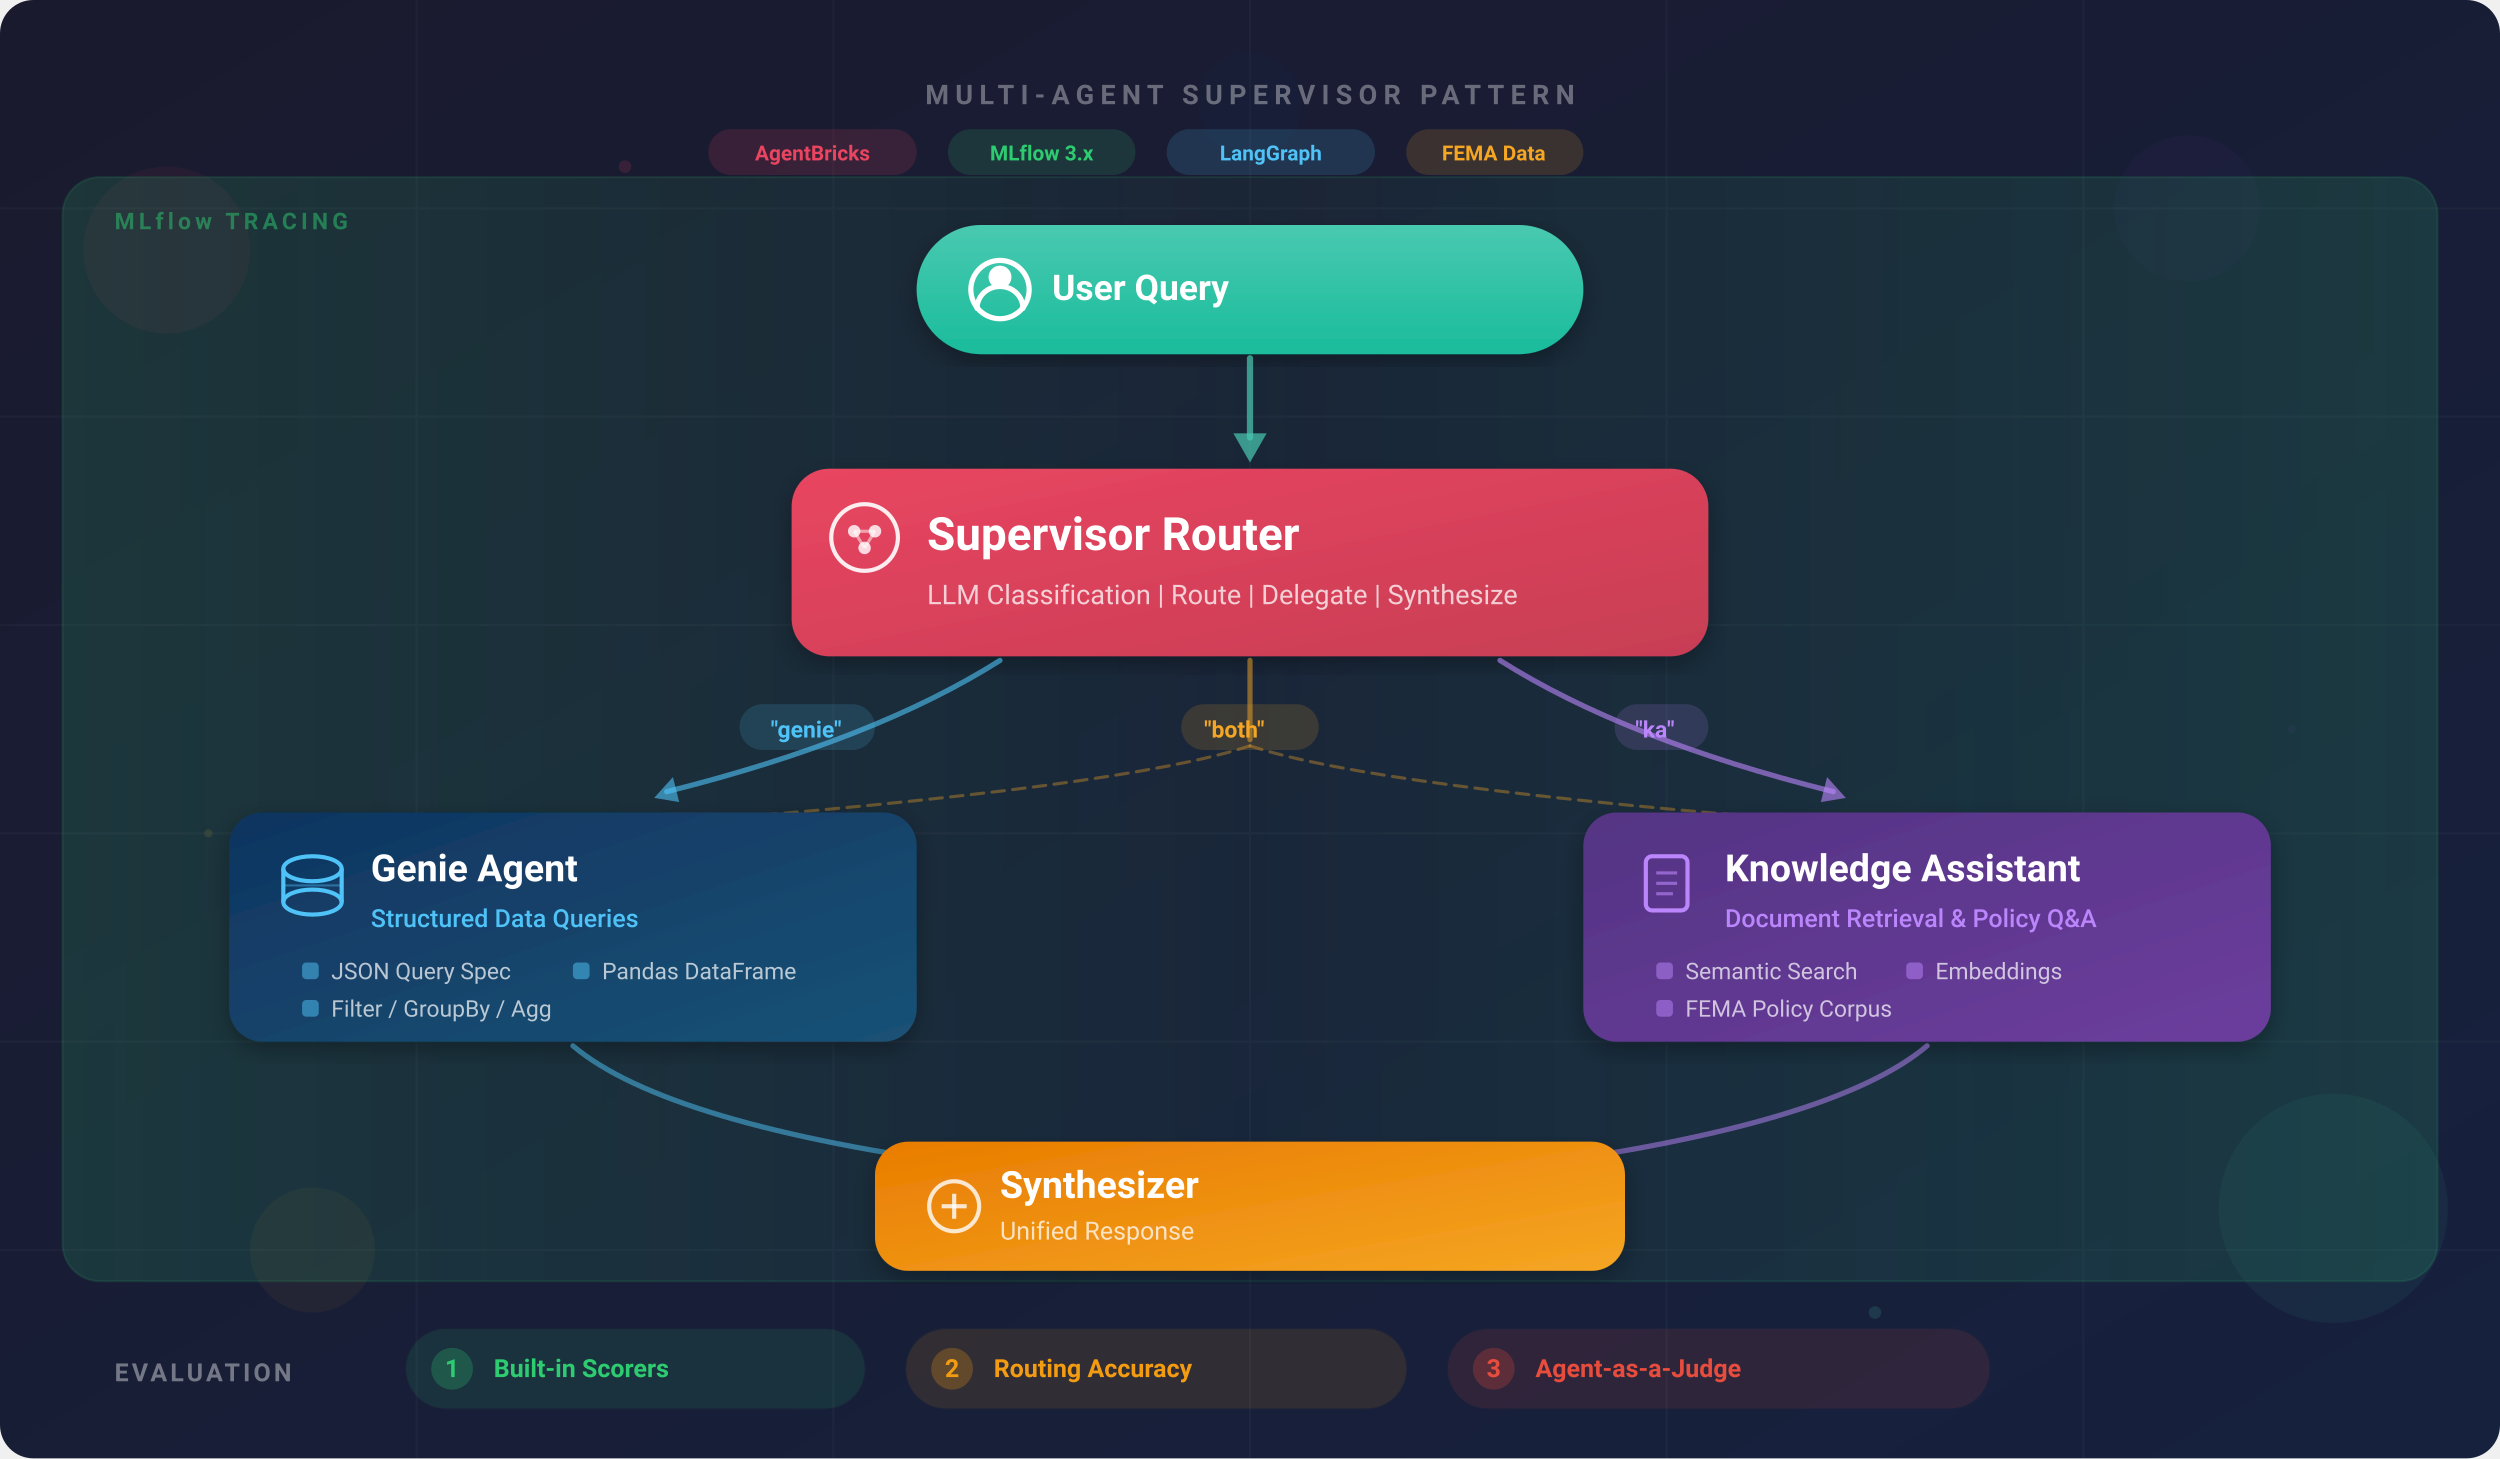
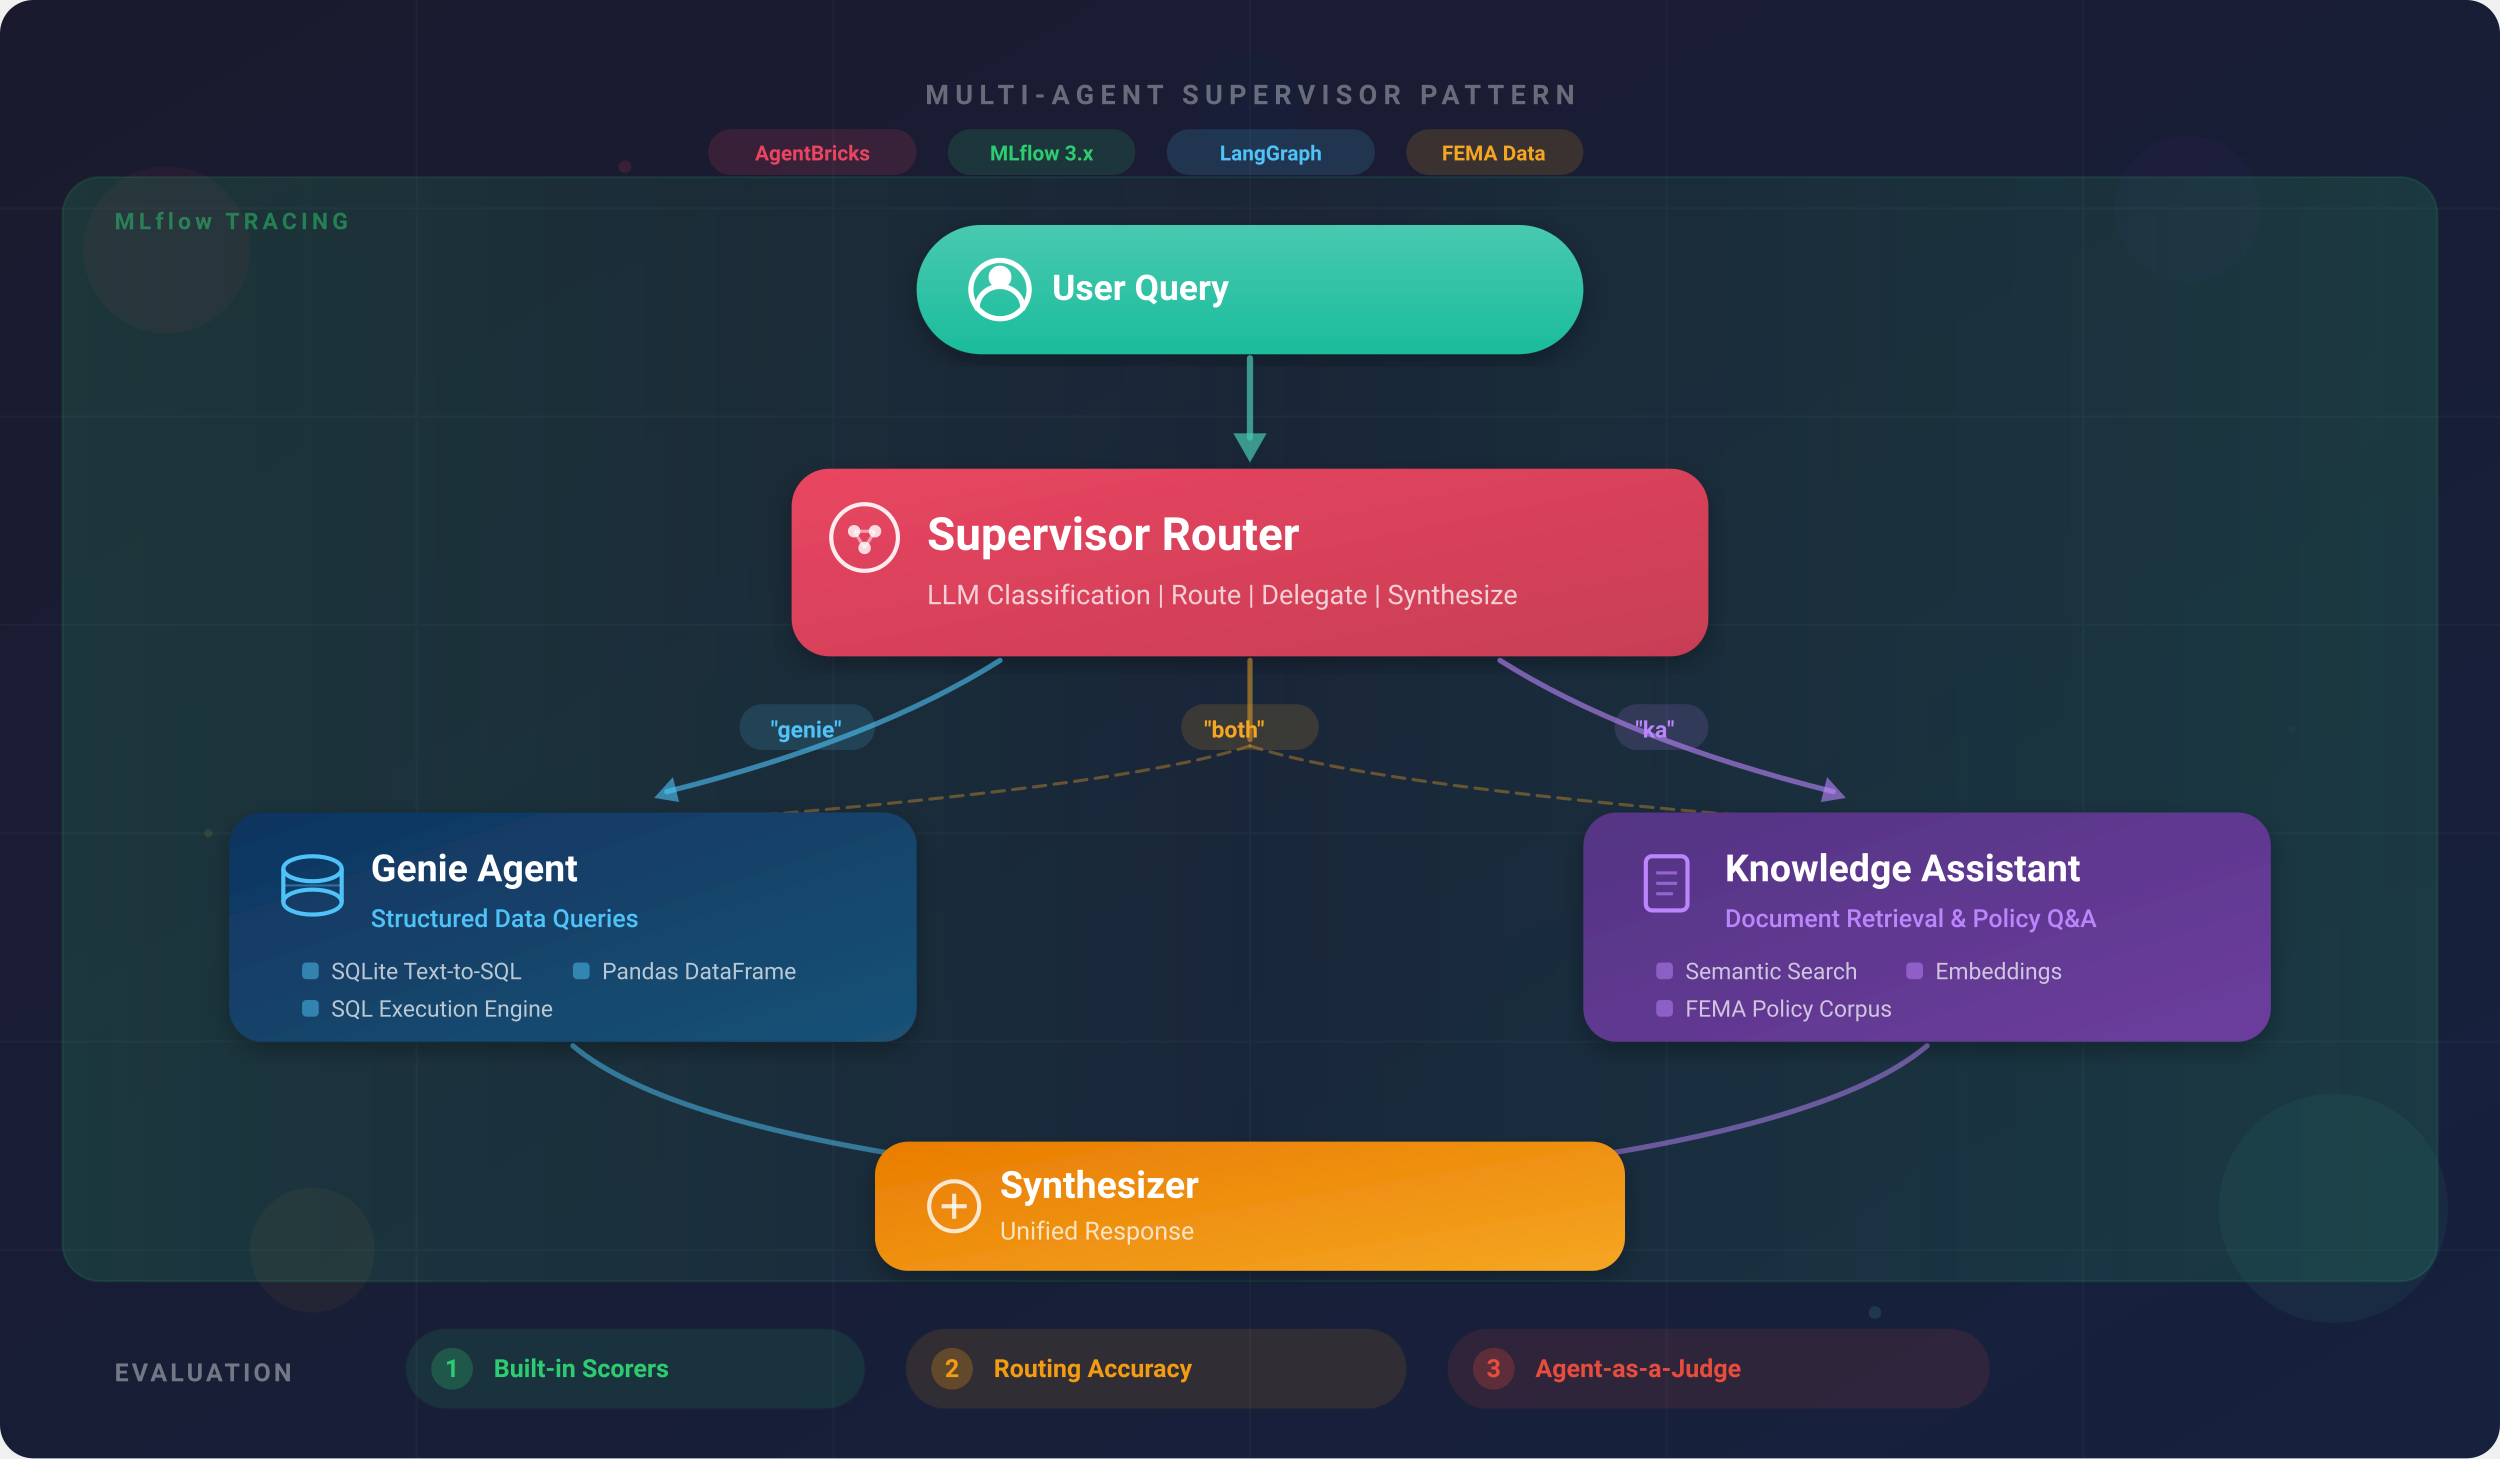
<svg xmlns="http://www.w3.org/2000/svg" viewBox="0 0 1200 700" font-family="'Segoe UI', Roboto, 'Helvetica Neue', Arial, sans-serif">
  <defs>
    <linearGradient id="bgGrad" x1="0%" y1="0%" x2="100%" y2="100%">
      <stop offset="0%" style="stop-color:#1a1a2e" />
      <stop offset="100%" style="stop-color:#16213e" />
    </linearGradient>
    <linearGradient id="supervisorGrad" x1="0%" y1="0%" x2="100%" y2="100%">
      <stop offset="0%" style="stop-color:#e94560" />
      <stop offset="100%" style="stop-color:#c73e54" />
    </linearGradient>
    <linearGradient id="genieGrad" x1="0%" y1="0%" x2="100%" y2="100%">
      <stop offset="0%" style="stop-color:#0f3460" />
      <stop offset="100%" style="stop-color:#1a5276" />
    </linearGradient>
    <linearGradient id="kaGrad" x1="0%" y1="0%" x2="100%" y2="100%">
      <stop offset="0%" style="stop-color:#533483" />
      <stop offset="100%" style="stop-color:#6c3d9e" />
    </linearGradient>
    <linearGradient id="synthGrad" x1="0%" y1="0%" x2="100%" y2="100%">
      <stop offset="0%" style="stop-color:#e97c00" />
      <stop offset="100%" style="stop-color:#f5a623" />
    </linearGradient>
    <linearGradient id="userGrad" x1="0%" y1="0%" x2="0%" y2="100%">
      <stop offset="0%" style="stop-color:#48c9b0" />
      <stop offset="100%" style="stop-color:#1abc9c" />
    </linearGradient>
    <linearGradient id="traceGrad" x1="0%" y1="0%" x2="100%" y2="0%">
      <stop offset="0%" style="stop-color:#2ecc71;stop-opacity:0.15" />
      <stop offset="50%" style="stop-color:#2ecc71;stop-opacity:0.05" />
      <stop offset="100%" style="stop-color:#2ecc71;stop-opacity:0.15" />
    </linearGradient>
    <filter id="glow">
      <feGaussianBlur stdDeviation="3" result="coloredBlur" />
      <feMerge>
        <feMergeNode in="coloredBlur" />
        <feMergeNode in="SourceGraphic" />
      </feMerge>
    </filter>
    <filter id="softShadow">
      <feDropShadow dx="0" dy="4" stdDeviation="6" flood-color="#000" flood-opacity="0.3" />
    </filter>
    <filter id="subtleShadow">
      <feDropShadow dx="0" dy="2" stdDeviation="3" flood-color="#000" flood-opacity="0.2" />
    </filter>
  </defs>
  <rect width="1200" height="700" fill="url(#bgGrad)" rx="16" />
  <g opacity="0.03">
    <line x1="0" y1="100" x2="1200" y2="100" stroke="#fff" stroke-width="1" />
    <line x1="0" y1="200" x2="1200" y2="200" stroke="#fff" stroke-width="1" />
    <line x1="0" y1="300" x2="1200" y2="300" stroke="#fff" stroke-width="1" />
    <line x1="0" y1="400" x2="1200" y2="400" stroke="#fff" stroke-width="1" />
    <line x1="0" y1="500" x2="1200" y2="500" stroke="#fff" stroke-width="1" />
    <line x1="0" y1="600" x2="1200" y2="600" stroke="#fff" stroke-width="1" />
    <line x1="200" y1="0" x2="200" y2="700" stroke="#fff" stroke-width="1" />
    <line x1="400" y1="0" x2="400" y2="700" stroke="#fff" stroke-width="1" />
    <line x1="600" y1="0" x2="600" y2="700" stroke="#fff" stroke-width="1" />
    <line x1="800" y1="0" x2="800" y2="700" stroke="#fff" stroke-width="1" />
    <line x1="1000" y1="0" x2="1000" y2="700" stroke="#fff" stroke-width="1" />
  </g>
  <circle cx="80" cy="120" r="40" fill="#e94560" opacity="0.06" />
  <circle cx="1120" cy="580" r="55" fill="#48c9b0" opacity="0.06" />
  <circle cx="150" cy="600" r="30" fill="#f5a623" opacity="0.05" />
  <circle cx="1050" cy="100" r="35" fill="#533483" opacity="0.07" />
  <circle cx="600" cy="50" r="25" fill="#0f3460" opacity="0.08" />
  <circle cx="300" cy="80" r="3" fill="#e94560" opacity="0.15" />
  <circle cx="900" cy="630" r="3" fill="#48c9b0" opacity="0.15" />
  <circle cx="100" cy="400" r="2" fill="#f5a623" opacity="0.12" />
  <circle cx="1100" cy="350" r="2" fill="#533483" opacity="0.12" />
  <rect x="30" y="85" width="1140" height="530" rx="18" fill="url(#traceGrad)" stroke="#2ecc71" stroke-width="1" stroke-opacity="0.12" />
  <text x="55" y="110" fill="#2ecc71" font-size="11" font-weight="600" opacity="0.5" letter-spacing="2">MLflow TRACING</text>
  <g filter="url(#softShadow)">
    <rect x="440" y="108" width="320" height="62" rx="31" fill="url(#userGrad)" />
  </g>
  <circle cx="480" cy="139" r="14" fill="none" stroke="#fff" stroke-width="2.5" />
  <circle cx="480" cy="133" r="5.5" fill="#fff" />
  <path d="M469 148 c0-6 5-10.5 11-10.5 s11 4.5 11 10.5" fill="none" stroke="#fff" stroke-width="2.5" stroke-linecap="round" />
  <text x="505" y="144" fill="#fff" font-size="17" font-weight="700">User Query</text>
  <line x1="600" y1="172" x2="600" y2="210" stroke="#48c9b0" stroke-width="3" stroke-linecap="round" opacity="0.7" />
  <polygon points="592,208 600,222 608,208" fill="#48c9b0" opacity="0.7" />
  <g filter="url(#softShadow)">
    <rect x="380" y="225" width="440" height="90" rx="18" fill="url(#supervisorGrad)" />
  </g>
  <g transform="translate(415, 258)">
    <circle cx="0" cy="0" r="16" fill="none" stroke="#fff" stroke-width="2" opacity="0.9" />
    <circle cx="-5" cy="-3" r="3" fill="#fff" opacity="0.8" />
    <circle cx="5" cy="-3" r="3" fill="#fff" opacity="0.8" />
    <circle cx="0" cy="5" r="3" fill="#fff" opacity="0.8" />
    <line x1="-5" y1="-3" x2="5" y2="-3" stroke="#fff" stroke-width="1.5" opacity="0.5" />
    <line x1="-5" y1="-3" x2="0" y2="5" stroke="#fff" stroke-width="1.5" opacity="0.5" />
    <line x1="5" y1="-3" x2="0" y2="5" stroke="#fff" stroke-width="1.5" opacity="0.5" />
  </g>
  <text x="445" y="264" fill="#fff" font-size="22" font-weight="700">Supervisor Router</text>
  <text x="445" y="290" fill="#fff" font-size="13" opacity="0.75">LLM Classification  |  Route  |  Delegate  |  Synthesize</text>
  <path d="M480 317 Q420 355 320 380" stroke="#4fc3f7" stroke-width="2.5" fill="none" stroke-linecap="round" opacity="0.6" />
  <polygon points="323,373 314,383 326,385" fill="#4fc3f7" opacity="0.6" />
  <rect x="355" y="338" width="65" height="22" rx="11" fill="#4fc3f7" opacity="0.15" />
  <text x="370" y="354" fill="#4fc3f7" font-size="11" font-weight="600">"genie"</text>
  <path d="M720 317 Q780 355 880 380" stroke="#bb86fc" stroke-width="2.5" fill="none" stroke-linecap="round" opacity="0.6" />
  <polygon points="877,373 886,383 874,385" fill="#bb86fc" opacity="0.6" />
  <rect x="775" y="338" width="45" height="22" rx="11" fill="#bb86fc" opacity="0.15" />
  <text x="785" y="354" fill="#bb86fc" font-size="11" font-weight="600">"ka"</text>
  <line x1="600" y1="317" x2="600" y2="355" stroke="#f5a623" stroke-width="2.5" stroke-linecap="round" opacity="0.5" />
  <rect x="567" y="338" width="66" height="22" rx="11" fill="#f5a623" opacity="0.15" />
  <text x="578" y="354" fill="#f5a623" font-size="11" font-weight="600">"both"</text>
  <path d="M600 358 Q540 378 320 395" stroke="#f5a623" stroke-width="1.5" fill="none" stroke-dasharray="6,4" stroke-linecap="round" opacity="0.35" />
  <path d="M600 358 Q660 378 880 395" stroke="#f5a623" stroke-width="1.5" fill="none" stroke-dasharray="6,4" stroke-linecap="round" opacity="0.35" />
  <g filter="url(#softShadow)">
    <rect x="110" y="390" width="330" height="110" rx="16" fill="url(#genieGrad)" />
  </g>
  <g transform="translate(150, 425)">
    <ellipse cx="0" cy="-8" rx="14" ry="6" fill="none" stroke="#4fc3f7" stroke-width="2" />
    <path d="M-14 -8 L-14 8" stroke="#4fc3f7" stroke-width="2" />
    <path d="M14 -8 L14 8" stroke="#4fc3f7" stroke-width="2" />
    <ellipse cx="0" cy="8" rx="14" ry="6" fill="none" stroke="#4fc3f7" stroke-width="2" />
    <line x1="-14" y1="0" x2="14" y2="0" stroke="#4fc3f7" stroke-width="1" opacity="0.4" />
  </g>
  <text x="178" y="423" fill="#fff" font-size="18" font-weight="700">Genie Agent</text>
  <text x="178" y="445" fill="#4fc3f7" font-size="12" font-weight="500">Structured Data Queries</text>
  <g transform="translate(145, 462)">
    <rect x="0" y="0" width="8" height="8" rx="2" fill="#4fc3f7" opacity="0.5" />
-     <text x="14" y="8" fill="#fff" font-size="11" opacity="0.7">JSON Query Spec</text>
+     <text x="14" y="8" fill="#fff" font-size="11" opacity="0.7">SQLite Text-to-SQL</text>
    <rect x="130" y="0" width="8" height="8" rx="2" fill="#4fc3f7" opacity="0.5" />
    <text x="144" y="8" fill="#fff" font-size="11" opacity="0.7">Pandas DataFrame</text>
  </g>
  <g transform="translate(145, 480)">
    <rect x="0" y="0" width="8" height="8" rx="2" fill="#4fc3f7" opacity="0.5" />
-     <text x="14" y="8" fill="#fff" font-size="11" opacity="0.7">Filter / GroupBy / Agg</text>
+     <text x="14" y="8" fill="#fff" font-size="11" opacity="0.7">SQL Execution Engine</text>
  </g>
  <g filter="url(#softShadow)">
    <rect x="760" y="390" width="330" height="110" rx="16" fill="url(#kaGrad)" />
  </g>
  <g transform="translate(800, 425)">
    <rect x="-10" y="-14" width="20" height="26" rx="3" fill="none" stroke="#bb86fc" stroke-width="2" />
    <line x1="-5" y1="-6" x2="5" y2="-6" stroke="#bb86fc" stroke-width="1.5" opacity="0.6" />
    <line x1="-5" y1="-1" x2="5" y2="-1" stroke="#bb86fc" stroke-width="1.5" opacity="0.6" />
    <line x1="-5" y1="4" x2="3" y2="4" stroke="#bb86fc" stroke-width="1.5" opacity="0.6" />
  </g>
  <text x="828" y="423" fill="#fff" font-size="18" font-weight="700">Knowledge Assistant</text>
  <text x="828" y="445" fill="#bb86fc" font-size="12" font-weight="500">Document Retrieval &amp; Policy Q&amp;A</text>
  <g transform="translate(795, 462)">
    <rect x="0" y="0" width="8" height="8" rx="2" fill="#bb86fc" opacity="0.5" />
    <text x="14" y="8" fill="#fff" font-size="11" opacity="0.7">Semantic Search</text>
    <rect x="120" y="0" width="8" height="8" rx="2" fill="#bb86fc" opacity="0.5" />
    <text x="134" y="8" fill="#fff" font-size="11" opacity="0.7">Embeddings</text>
  </g>
  <g transform="translate(795, 480)">
    <rect x="0" y="0" width="8" height="8" rx="2" fill="#bb86fc" opacity="0.5" />
    <text x="14" y="8" fill="#fff" font-size="11" opacity="0.7">FEMA Policy Corpus</text>
  </g>
  <path d="M275 502 Q320 540 470 560" stroke="#4fc3f7" stroke-width="2.5" fill="none" stroke-linecap="round" opacity="0.5" />
  <polygon points="467,553 475,563 470,551" fill="#4fc3f7" opacity="0.5" />
  <path d="M925 502 Q880 540 730 560" stroke="#bb86fc" stroke-width="2.5" fill="none" stroke-linecap="round" opacity="0.5" />
  <polygon points="733,553 725,563 730,551" fill="#bb86fc" opacity="0.5" />
  <g filter="url(#softShadow)">
    <rect x="420" y="548" width="360" height="62" rx="16" fill="url(#synthGrad)" />
  </g>
  <g transform="translate(458, 579)">
    <circle cx="0" cy="0" r="12" fill="none" stroke="#fff" stroke-width="2" opacity="0.8" />
    <line x1="-6" y1="0" x2="6" y2="0" stroke="#fff" stroke-width="2" opacity="0.8" />
    <line x1="0" y1="-6" x2="0" y2="6" stroke="#fff" stroke-width="2" opacity="0.8" />
  </g>
  <text x="480" y="575" fill="#fff" font-size="18" font-weight="700">Synthesizer</text>
  <text x="480" y="595" fill="#fff" font-size="12" opacity="0.75">Unified Response</text>
  <g transform="translate(195, 638)">
    <rect x="0" y="0" width="220" height="38" rx="19" fill="#2ecc71" opacity="0.12" stroke="#2ecc71" stroke-width="1" stroke-opacity="0.3" />
    <circle cx="22" cy="19" r="10" fill="#2ecc71" opacity="0.25" />
    <text x="22" y="23" fill="#2ecc71" font-size="12" font-weight="700" text-anchor="middle">1</text>
    <text x="42" y="23" fill="#2ecc71" font-size="12" font-weight="600">Built-in Scorers</text>
    <rect x="240" y="0" width="240" height="38" rx="19" fill="#f39c12" opacity="0.12" stroke="#f39c12" stroke-width="1" stroke-opacity="0.3" />
    <circle cx="262" cy="19" r="10" fill="#f39c12" opacity="0.25" />
    <text x="262" y="23" fill="#f39c12" font-size="12" font-weight="700" text-anchor="middle">2</text>
    <text x="282" y="23" fill="#f39c12" font-size="12" font-weight="600">Routing Accuracy</text>
    <rect x="500" y="0" width="260" height="38" rx="19" fill="#e74c3c" opacity="0.12" stroke="#e74c3c" stroke-width="1" stroke-opacity="0.3" />
    <circle cx="522" cy="19" r="10" fill="#e74c3c" opacity="0.25" />
    <text x="522" y="23" fill="#e74c3c" font-size="12" font-weight="700" text-anchor="middle">3</text>
    <text x="542" y="23" fill="#e74c3c" font-size="12" font-weight="600">Agent-as-a-Judge</text>
  </g>
  <text x="55" y="663" fill="#fff" font-size="12" font-weight="600" opacity="0.4" letter-spacing="1.5">EVALUATION</text>
  <text x="600" y="50" fill="#fff" font-size="13" font-weight="600" text-anchor="middle" opacity="0.35" letter-spacing="3">MULTI-AGENT SUPERVISOR PATTERN</text>
  <g transform="translate(340, 62)">
    <rect x="0" y="0" width="100" height="22" rx="11" fill="#e94560" opacity="0.15" />
    <text x="50" y="15" fill="#e94560" font-size="10" font-weight="600" text-anchor="middle">AgentBricks</text>
    <rect x="115" y="0" width="90" height="22" rx="11" fill="#2ecc71" opacity="0.15" />
    <text x="160" y="15" fill="#2ecc71" font-size="10" font-weight="600" text-anchor="middle">MLflow 3.x</text>
    <rect x="220" y="0" width="100" height="22" rx="11" fill="#4fc3f7" opacity="0.15" />
    <text x="270" y="15" fill="#4fc3f7" font-size="10" font-weight="600" text-anchor="middle">LangGraph</text>
    <rect x="335" y="0" width="85" height="22" rx="11" fill="#f5a623" opacity="0.15" />
    <text x="377" y="15" fill="#f5a623" font-size="10" font-weight="600" text-anchor="middle">FEMA Data</text>
  </g>
</svg>
